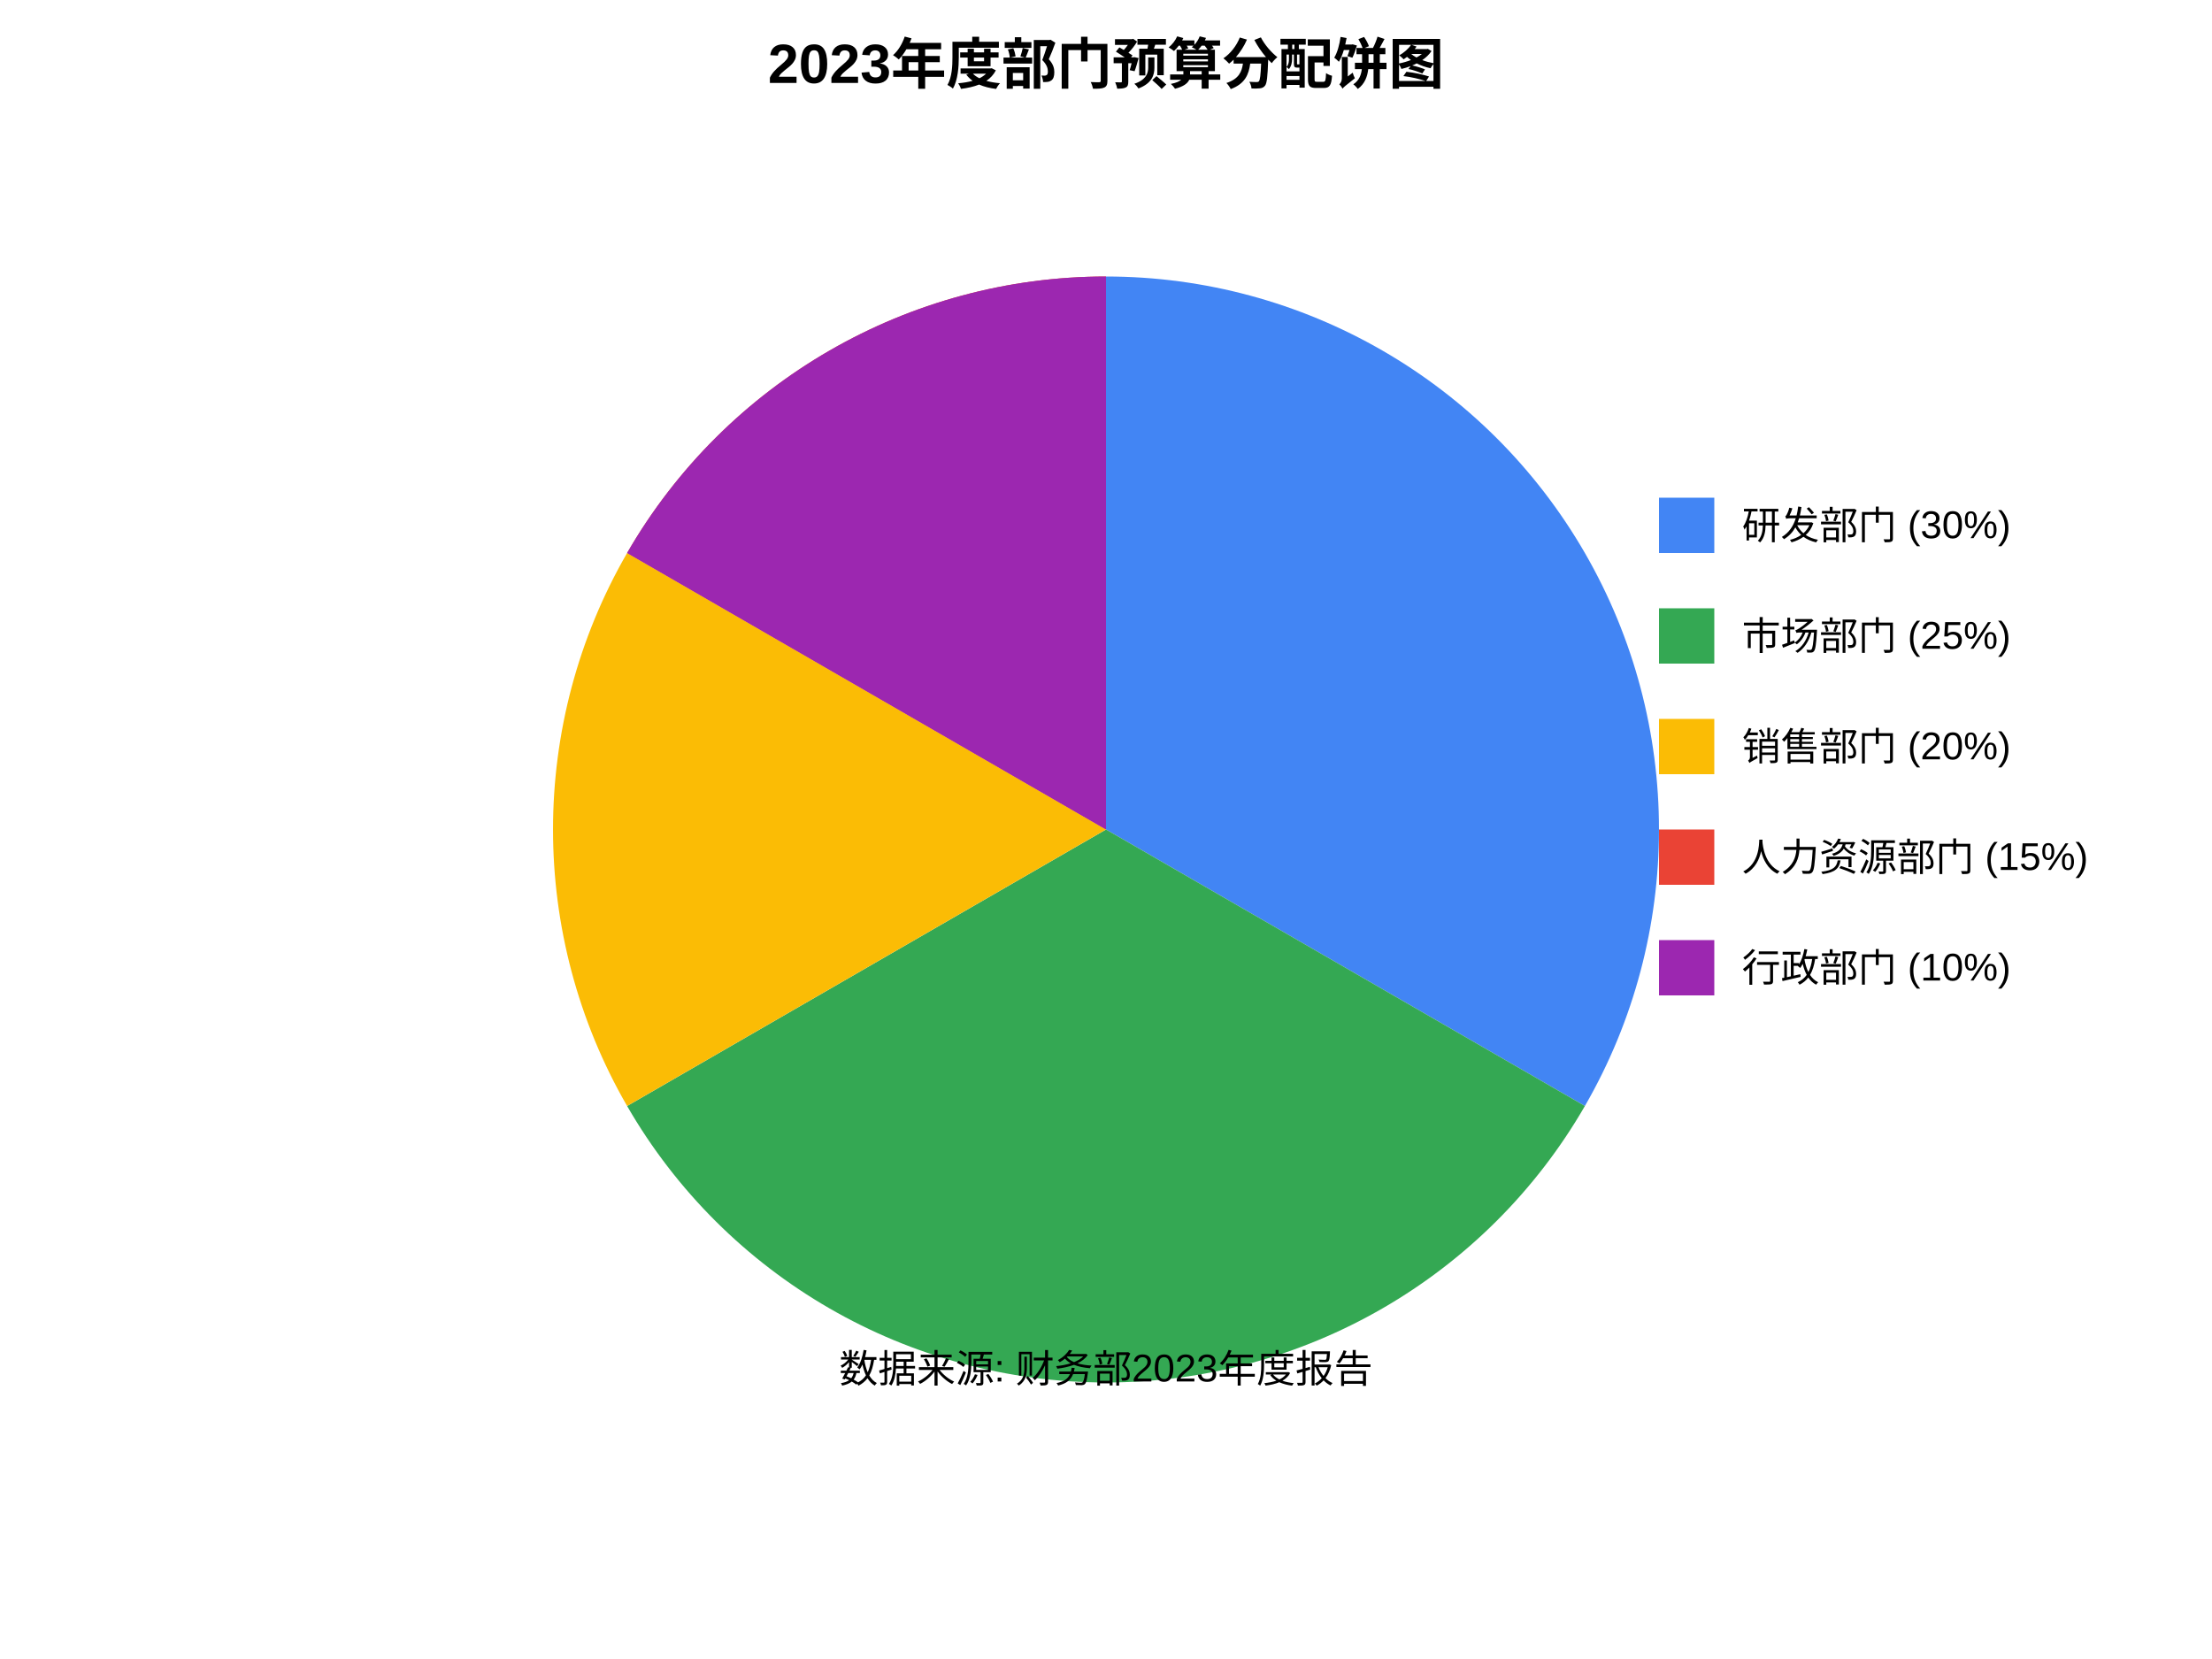
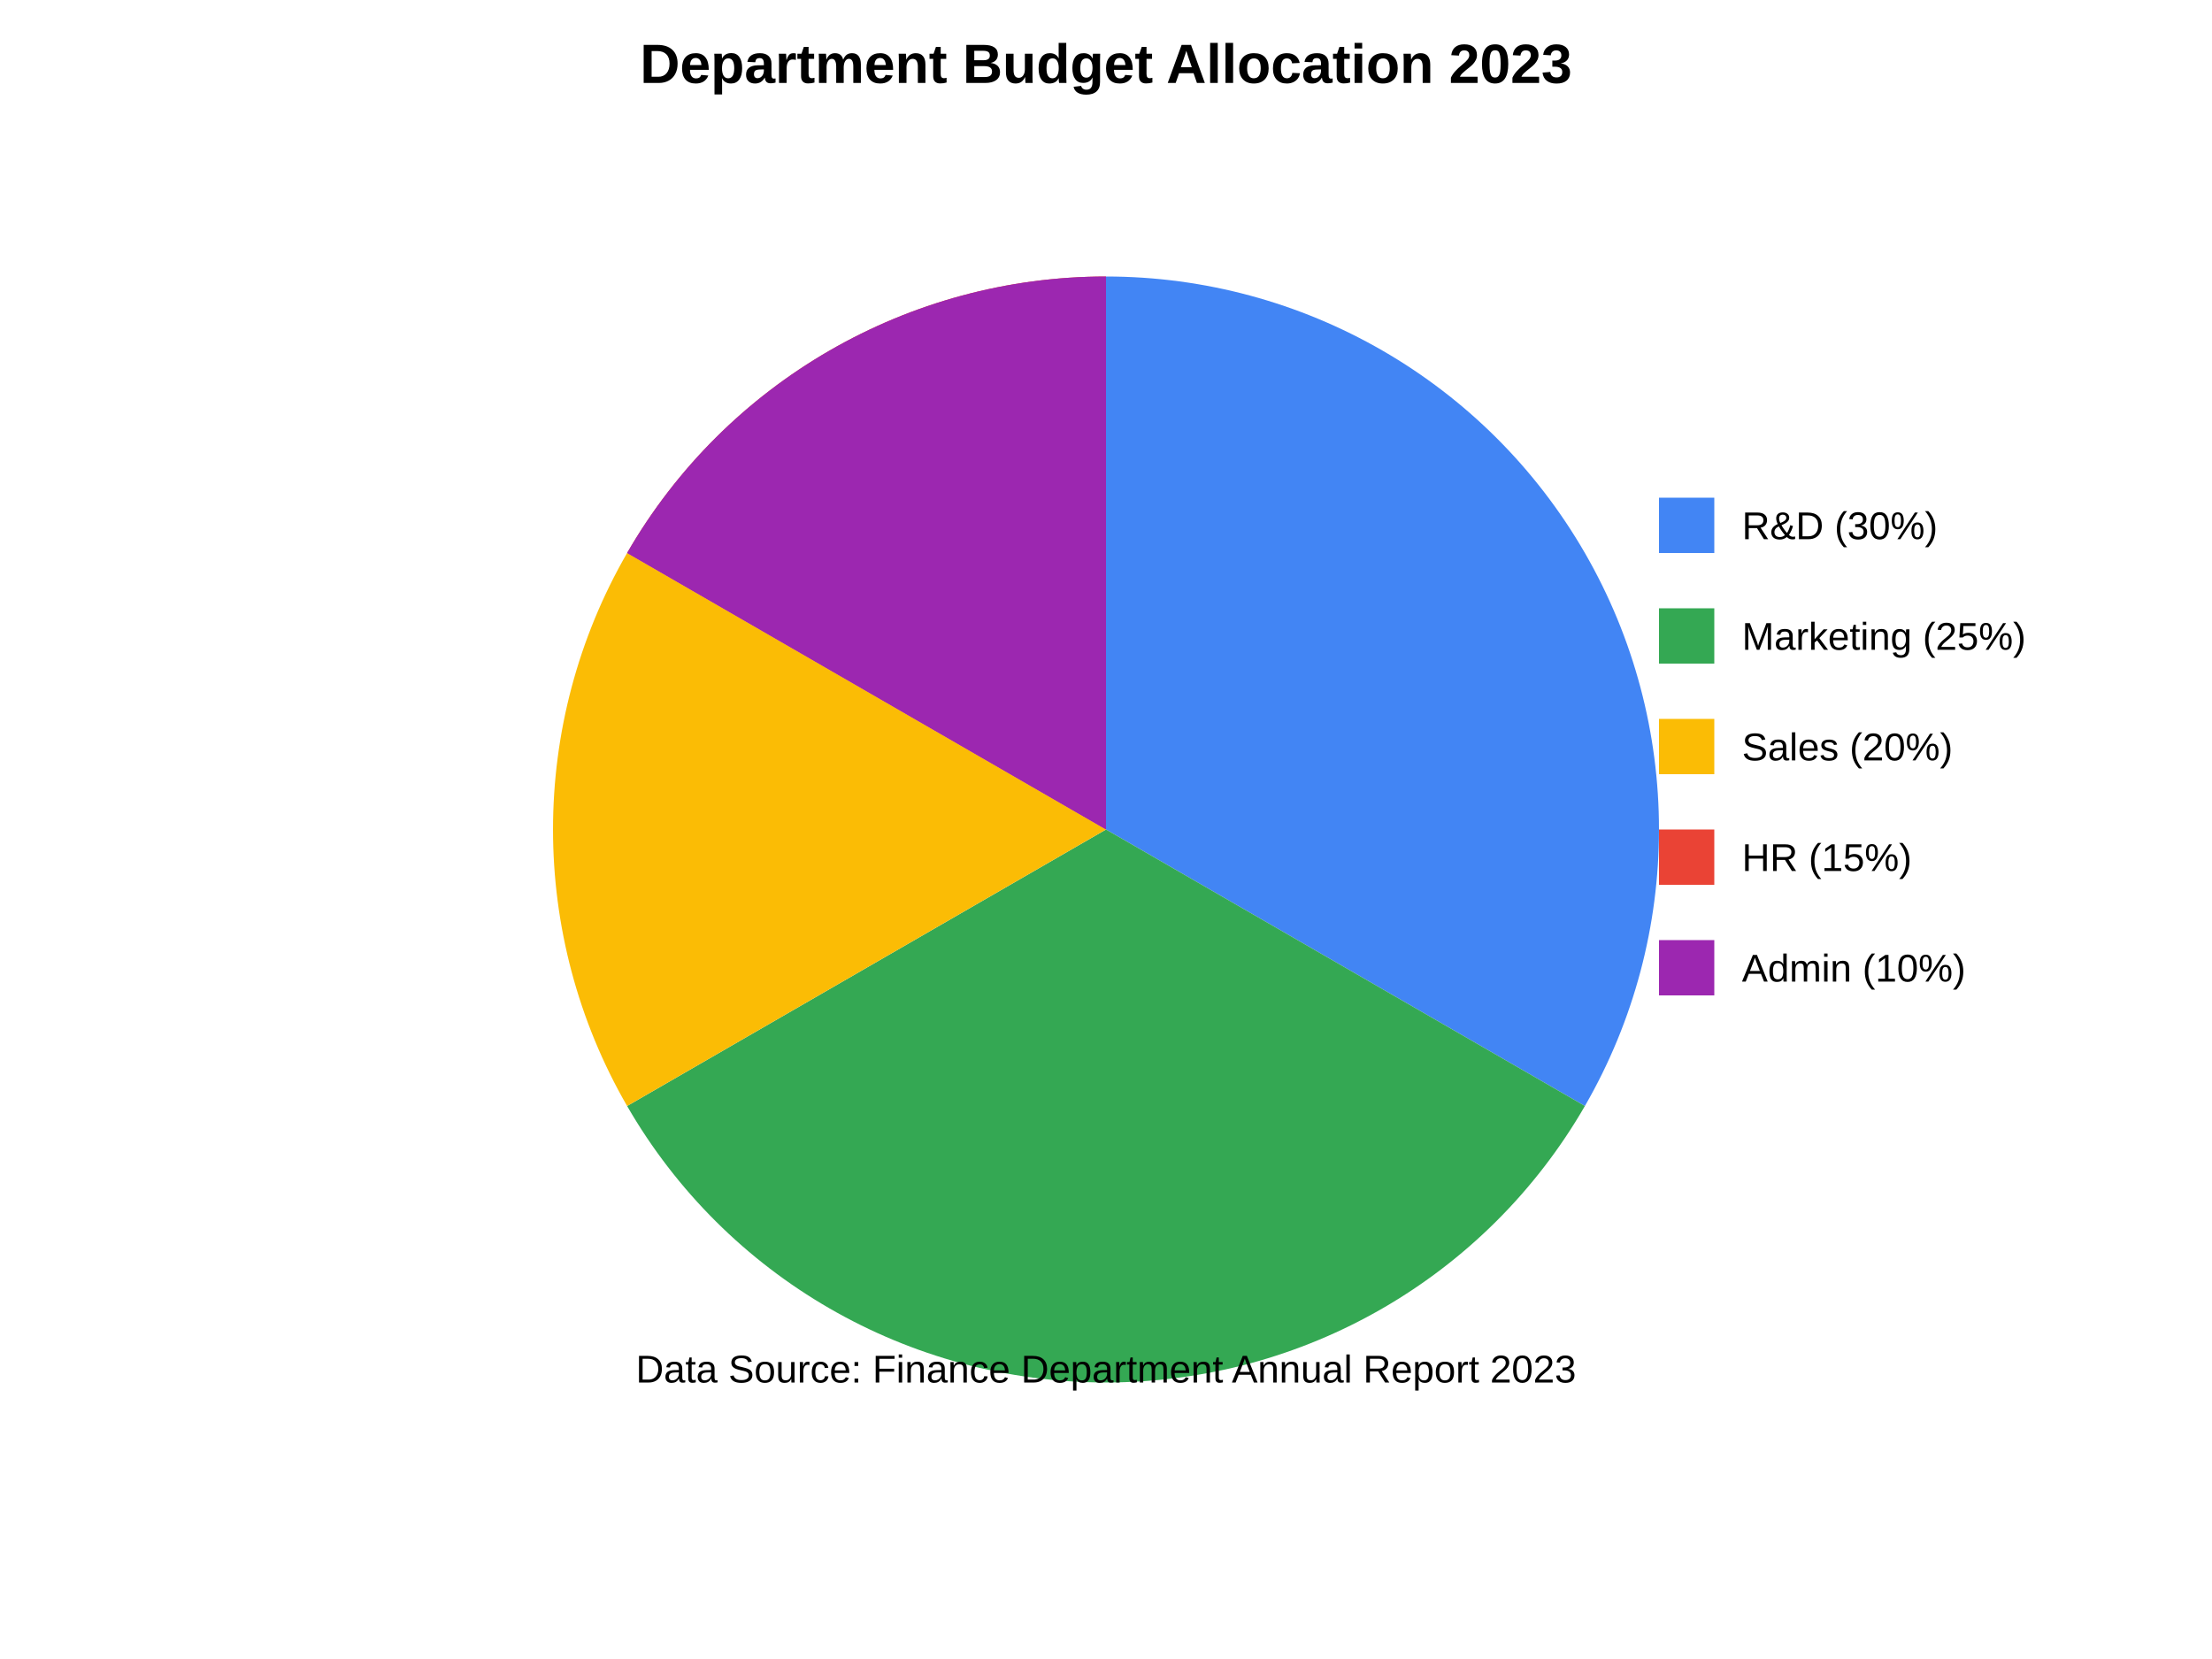
<svg xmlns="http://www.w3.org/2000/svg" version="1.1" width="800" height="600">
-   <text x="400" y="30" font-family="Arial" font-size="20" text-anchor="middle" font-weight="bold">2023年度部门预算分配饼图</text>
+   <text x="400" y="30" font-family="Arial" font-size="20" text-anchor="middle" font-weight="bold">Department Budget Allocation 2023</text>
  <g transform="translate(400,300)">
    <path d="M0,0 L0,-200 A200,200 0 0,1 173.2,100 z" fill="#4285f4" />
    <path d="M0,0 L173.2,100 A200,200 0 0,1 -173.2,100 z" fill="#34a853" />
    <path d="M0,0 L-173.2,100 A200,200 0 0,1 -173.2,-100 z" fill="#fbbc05" />
    <path d="M0,0 L-173.2,-100 A200,200 0 0,1 -0,-200 z" fill="#ea4335" />
    <path d="M0,0 L0,-200 A200,200 0 0,0 -173.2,-100 z" fill="#9c27b0" />
  </g>
  <rect x="600" y="180" width="20" height="20" fill="#4285f4" />
-   <text x="630" y="195" font-family="Arial" font-size="14">研发部门 (30%)</text>
+   <text x="630" y="195" font-family="Arial" font-size="14">R&amp;D (30%)</text>
  <rect x="600" y="220" width="20" height="20" fill="#34a853" />
-   <text x="630" y="235" font-family="Arial" font-size="14">市场部门 (25%)</text>
+   <text x="630" y="235" font-family="Arial" font-size="14">Marketing (25%)</text>
  <rect x="600" y="260" width="20" height="20" fill="#fbbc05" />
-   <text x="630" y="275" font-family="Arial" font-size="14">销售部门 (20%)</text>
+   <text x="630" y="275" font-family="Arial" font-size="14">Sales (20%)</text>
  <rect x="600" y="300" width="20" height="20" fill="#ea4335" />
-   <text x="630" y="315" font-family="Arial" font-size="14">人力资源部门 (15%)</text>
+   <text x="630" y="315" font-family="Arial" font-size="14">HR (15%)</text>
  <rect x="600" y="340" width="20" height="20" fill="#9c27b0" />
-   <text x="630" y="355" font-family="Arial" font-size="14">行政部门 (10%)</text>
-   <text x="400" y="500" font-family="Arial" font-size="14" text-anchor="middle">数据来源: 财务部2023年度报告</text>
+   <text x="630" y="355" font-family="Arial" font-size="14">Admin (10%)</text>
+   <text x="400" y="500" font-family="Arial" font-size="14" text-anchor="middle">Data Source: Finance Department Annual Report 2023</text>
</svg>
